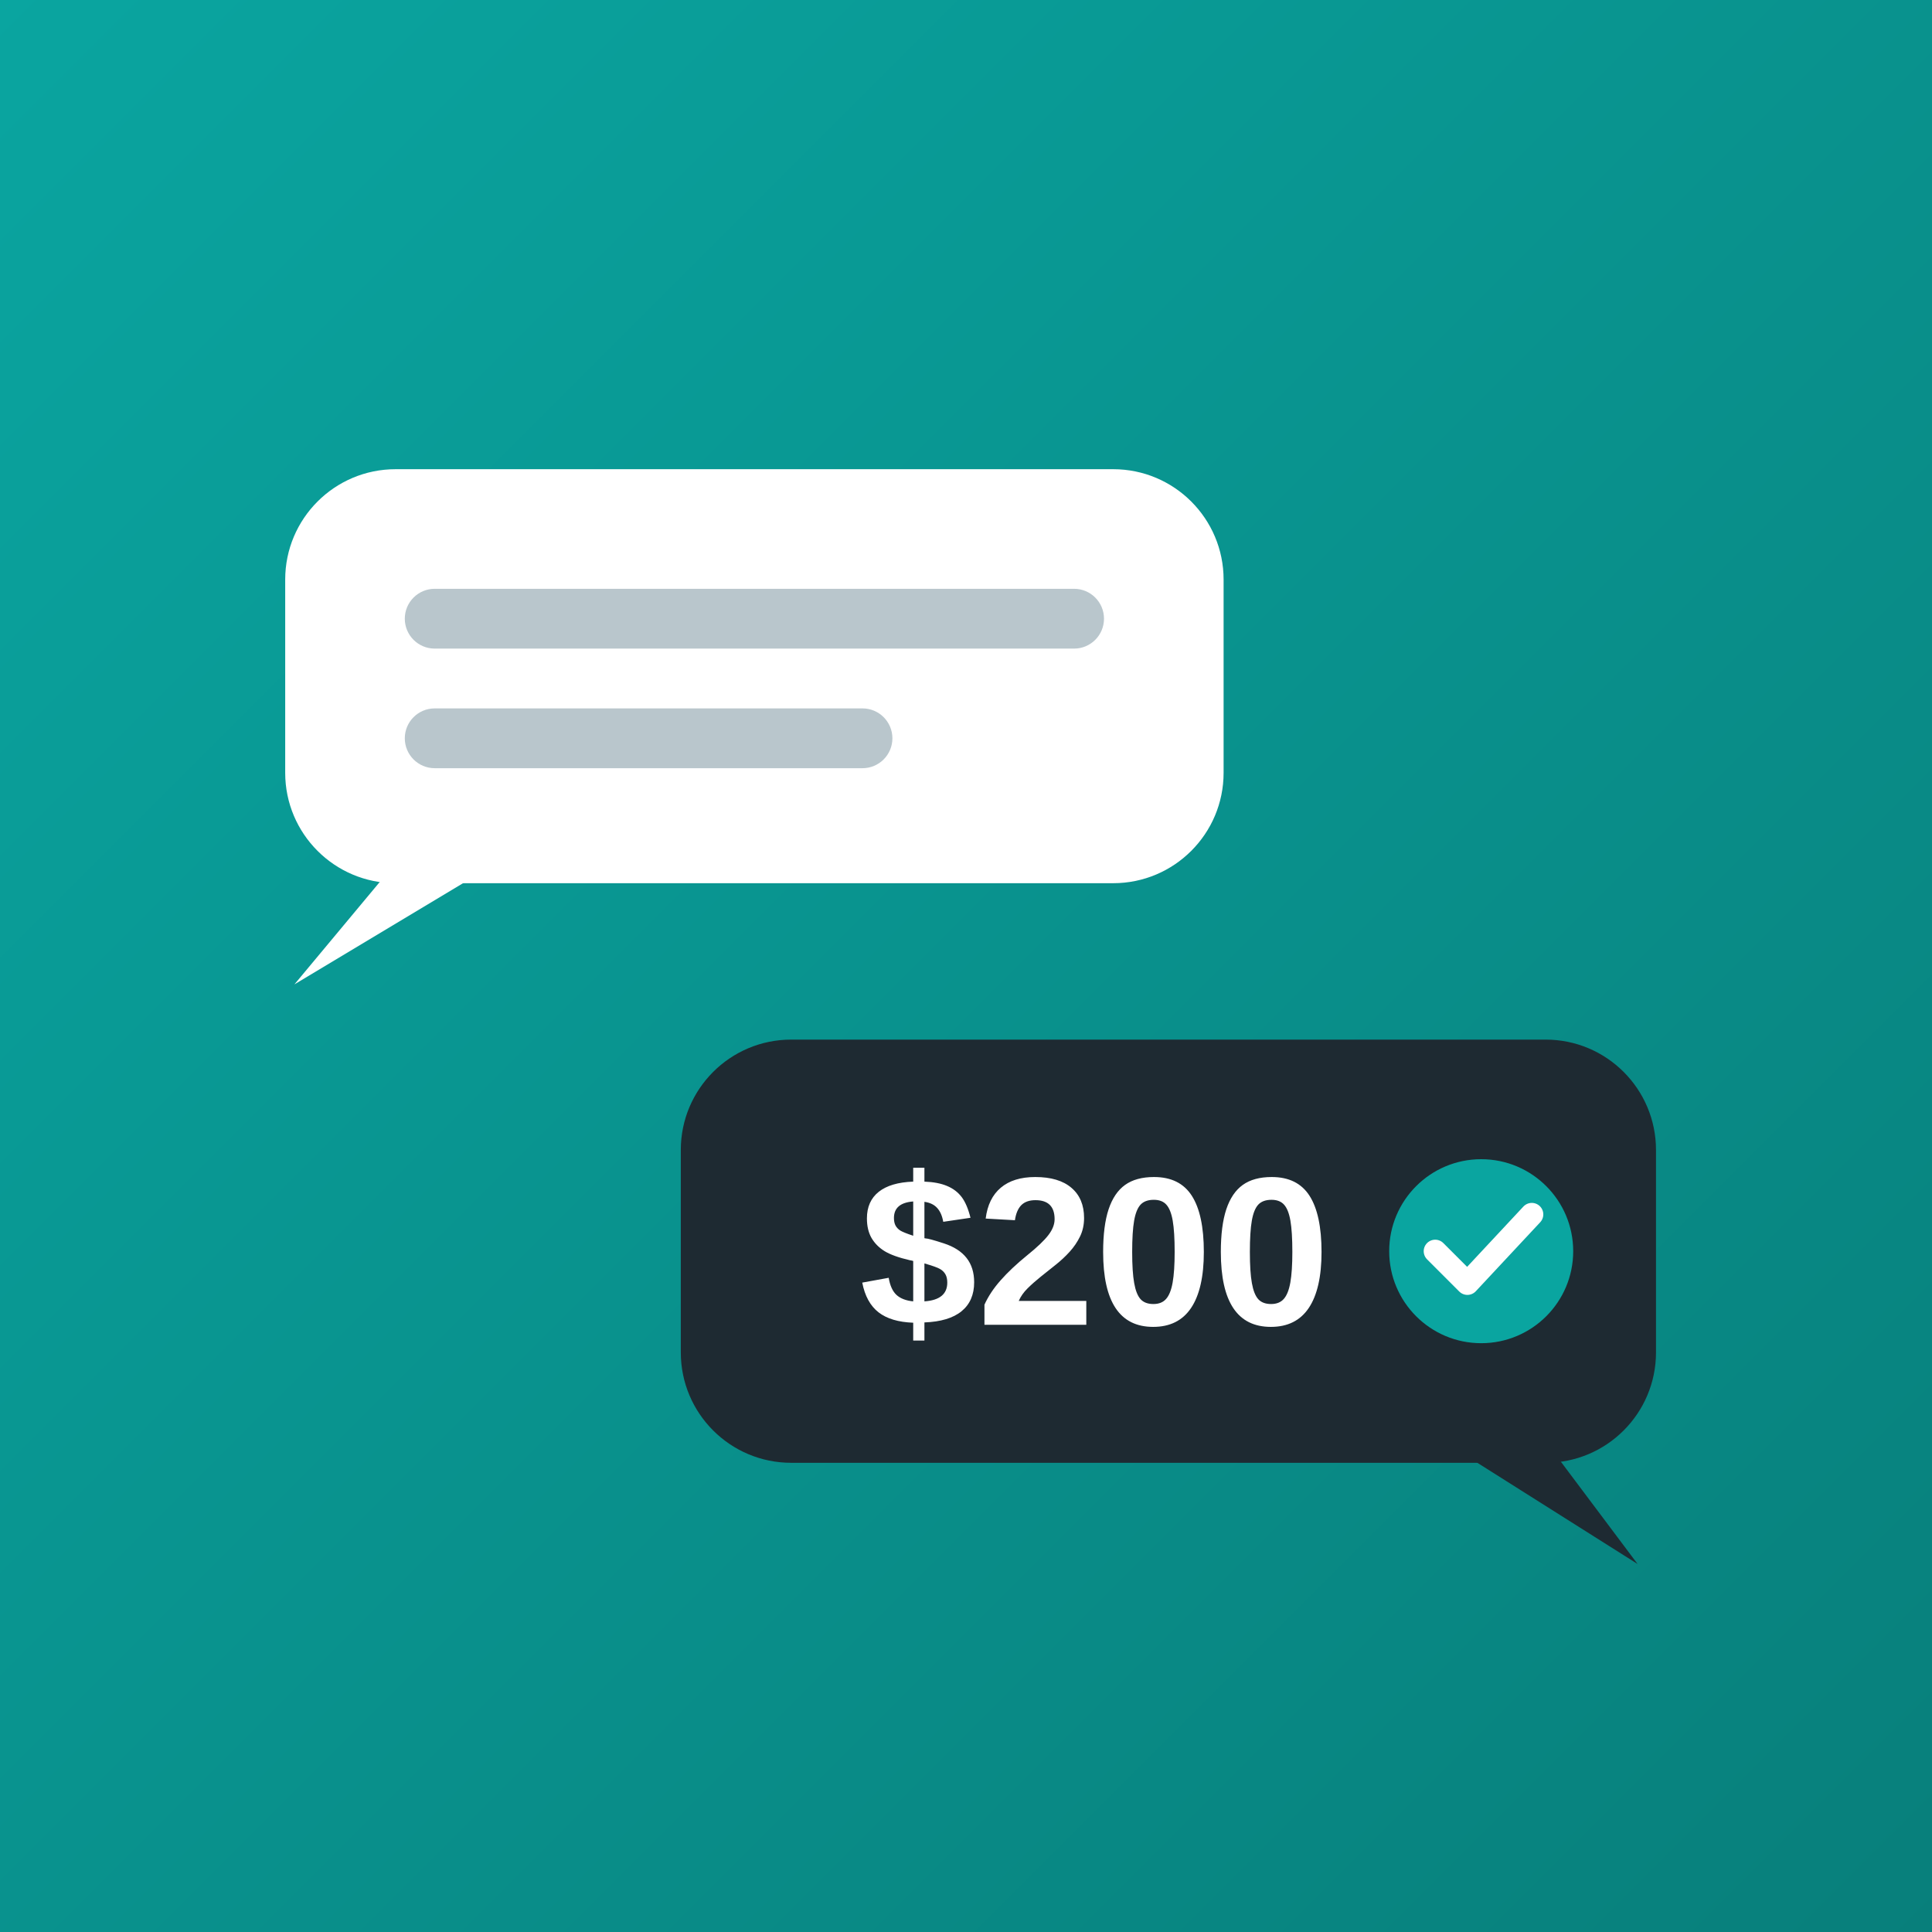
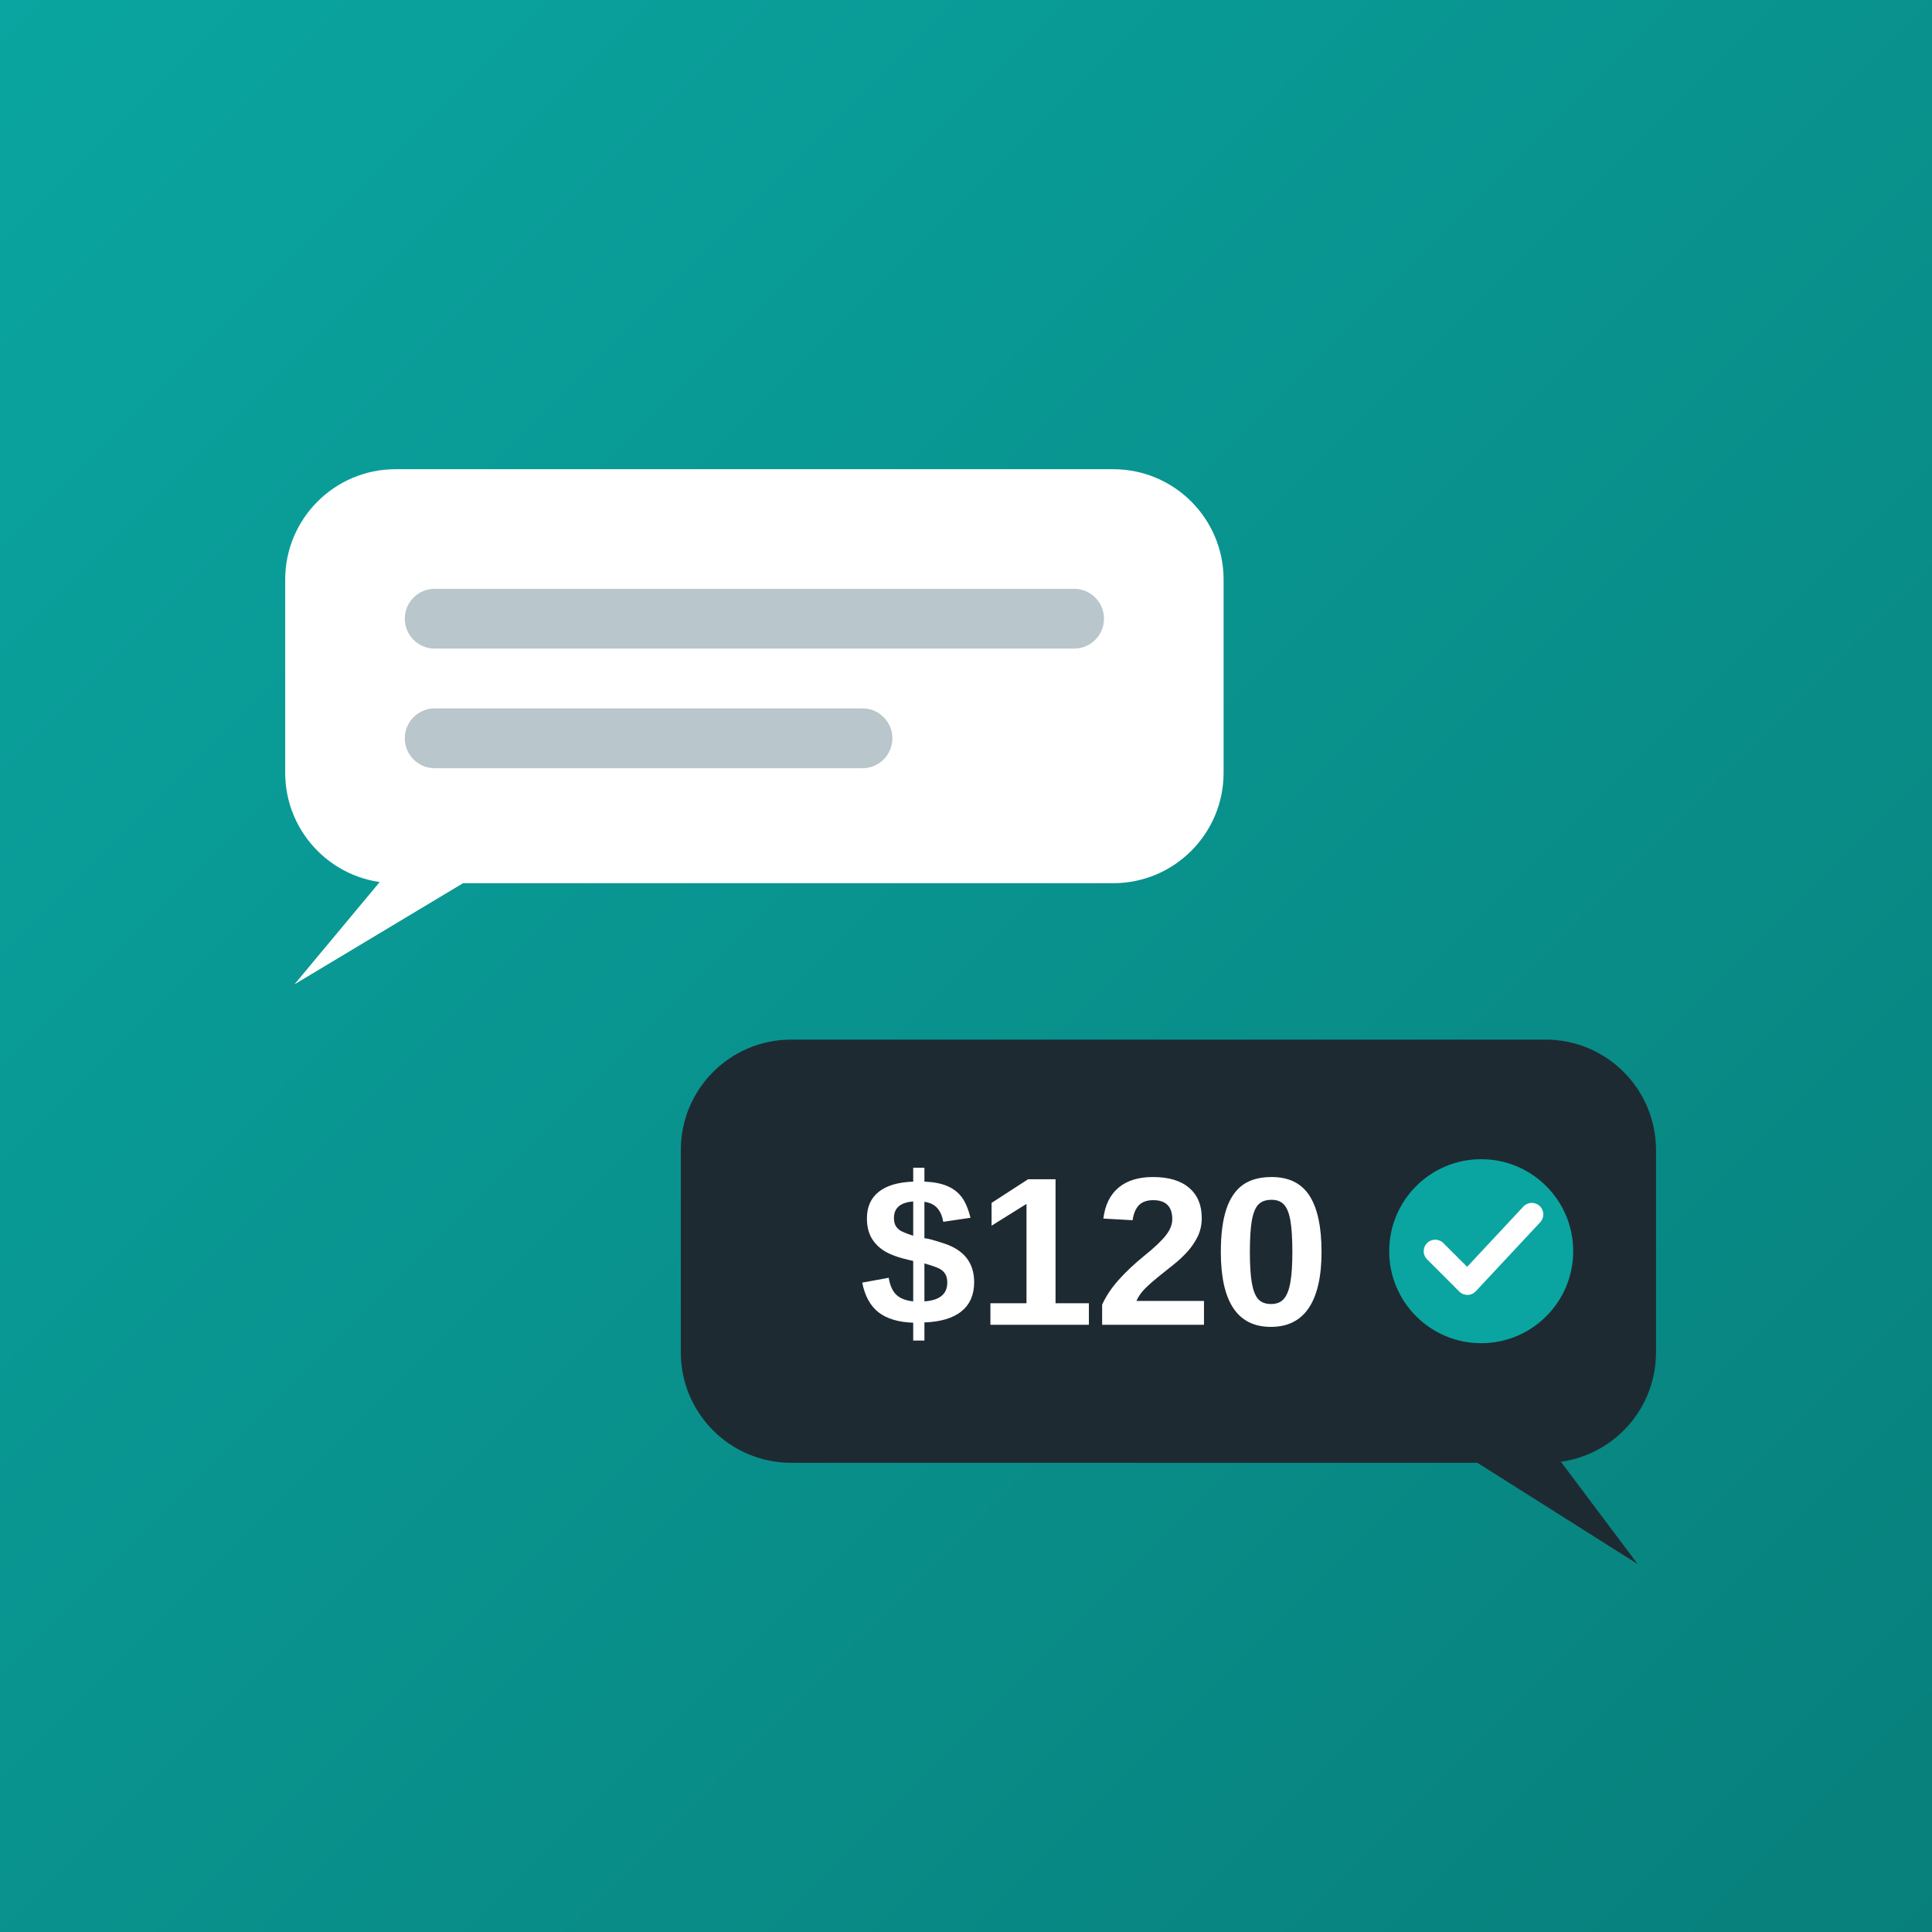
- <svg xmlns="http://www.w3.org/2000/svg" viewBox="0 0 420 420" role="img" aria-label="Text conversation: a request comes in and a $200 quote goes right back">
+ <svg xmlns="http://www.w3.org/2000/svg" viewBox="0 0 420 420" role="img" aria-label="Text conversation: a request comes in and a $120 quote goes right back">
  <defs>
    <linearGradient id="bg" x1="0" y1="0" x2="1" y2="1">
      <stop offset="0" stop-color="#0aa5a0" />
      <stop offset="1" stop-color="#087f7b" />
    </linearGradient>
  </defs>
  <rect width="420" height="420" fill="url(#bg)" />
  <g>
    <rect x="62" y="102" width="204" height="90" rx="24" fill="#ffffff" />
    <path d="M84 190 L64 214 L104 190 Z" fill="#ffffff" />
    <rect x="88" y="128" width="152" height="13" rx="6.5" fill="#b9c6cc" />
    <rect x="88" y="154" width="106" height="13" rx="6.5" fill="#b9c6cc" />
  </g>
  <g>
    <rect x="148" y="226" width="212" height="92" rx="24" fill="#1e2a32" />
    <path d="M338 316 L356 340 L318 316 Z" fill="#1e2a32" />
-     <text x="238" y="288" text-anchor="middle" font-family="Arial, Helvetica, sans-serif" font-size="46" font-weight="800" fill="#ffffff">$200</text>
+     <text x="238" y="288" text-anchor="middle" font-family="Arial, Helvetica, sans-serif" font-size="46" font-weight="800" fill="#ffffff">$120</text>
    <circle cx="322" cy="272" r="20" fill="#0aa5a0" />
    <path d="M312 272 L319 279 L333 264" fill="none" stroke="#ffffff" stroke-width="5" stroke-linecap="round" stroke-linejoin="round" />
  </g>
</svg>
